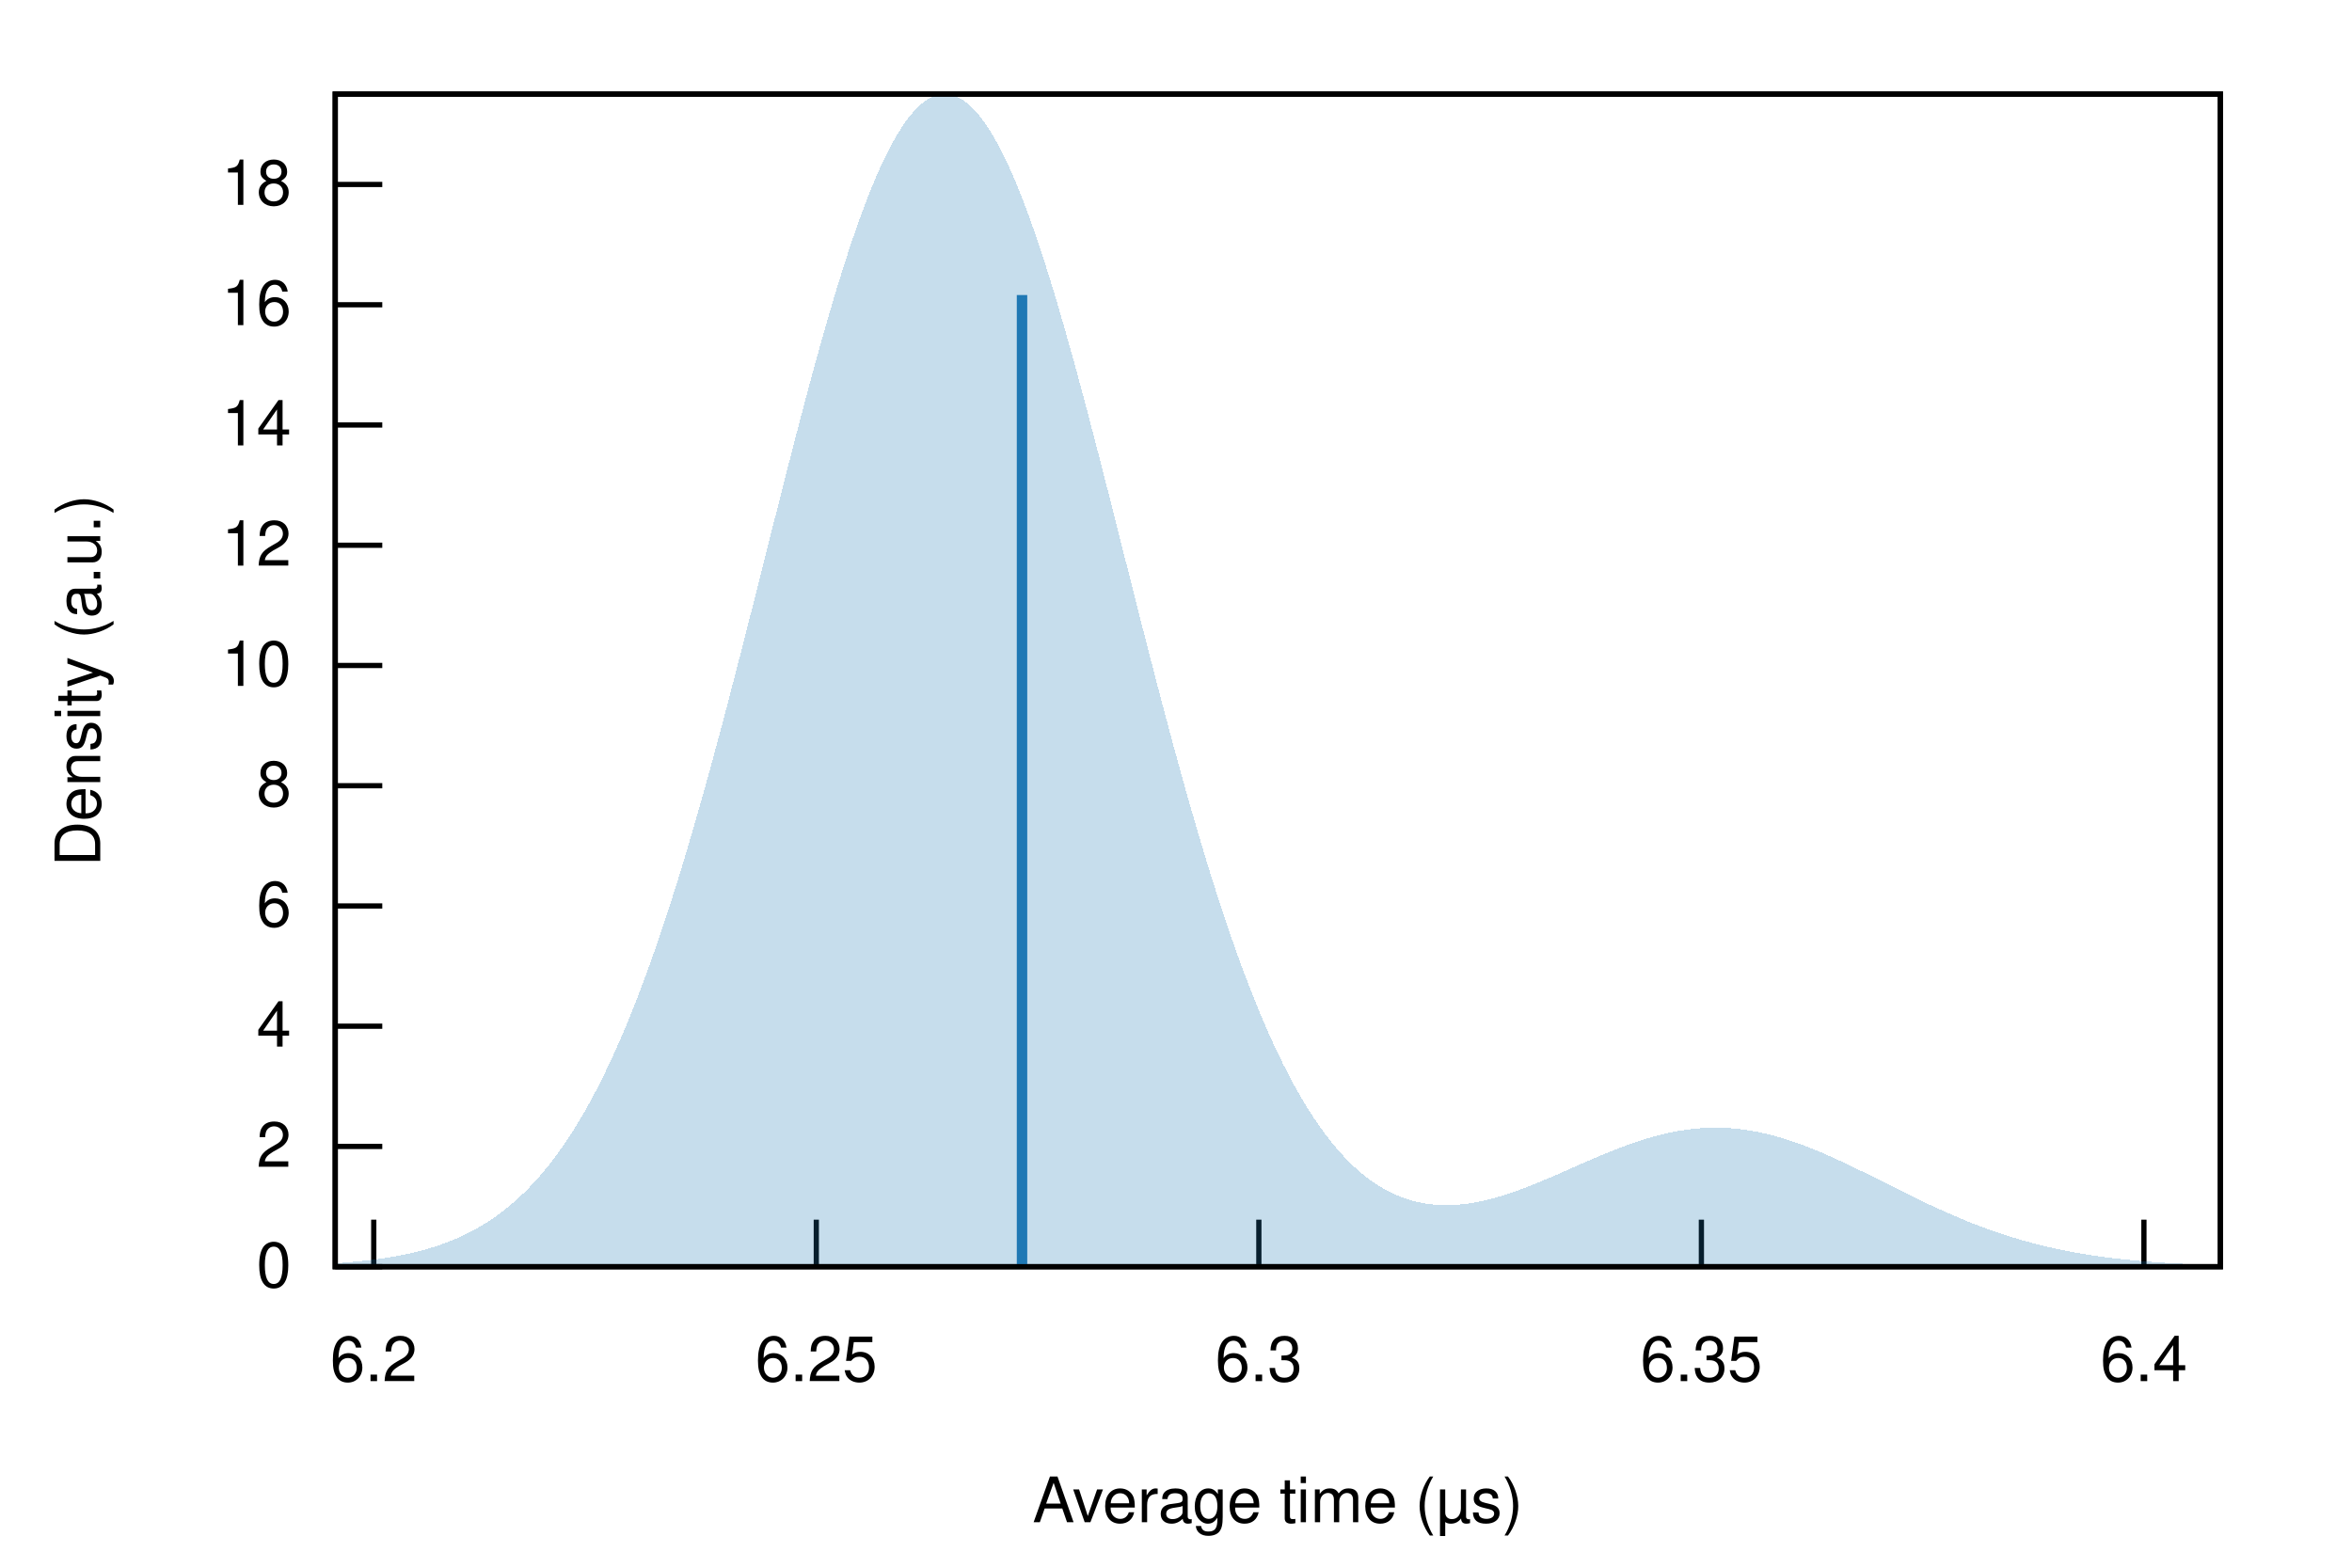
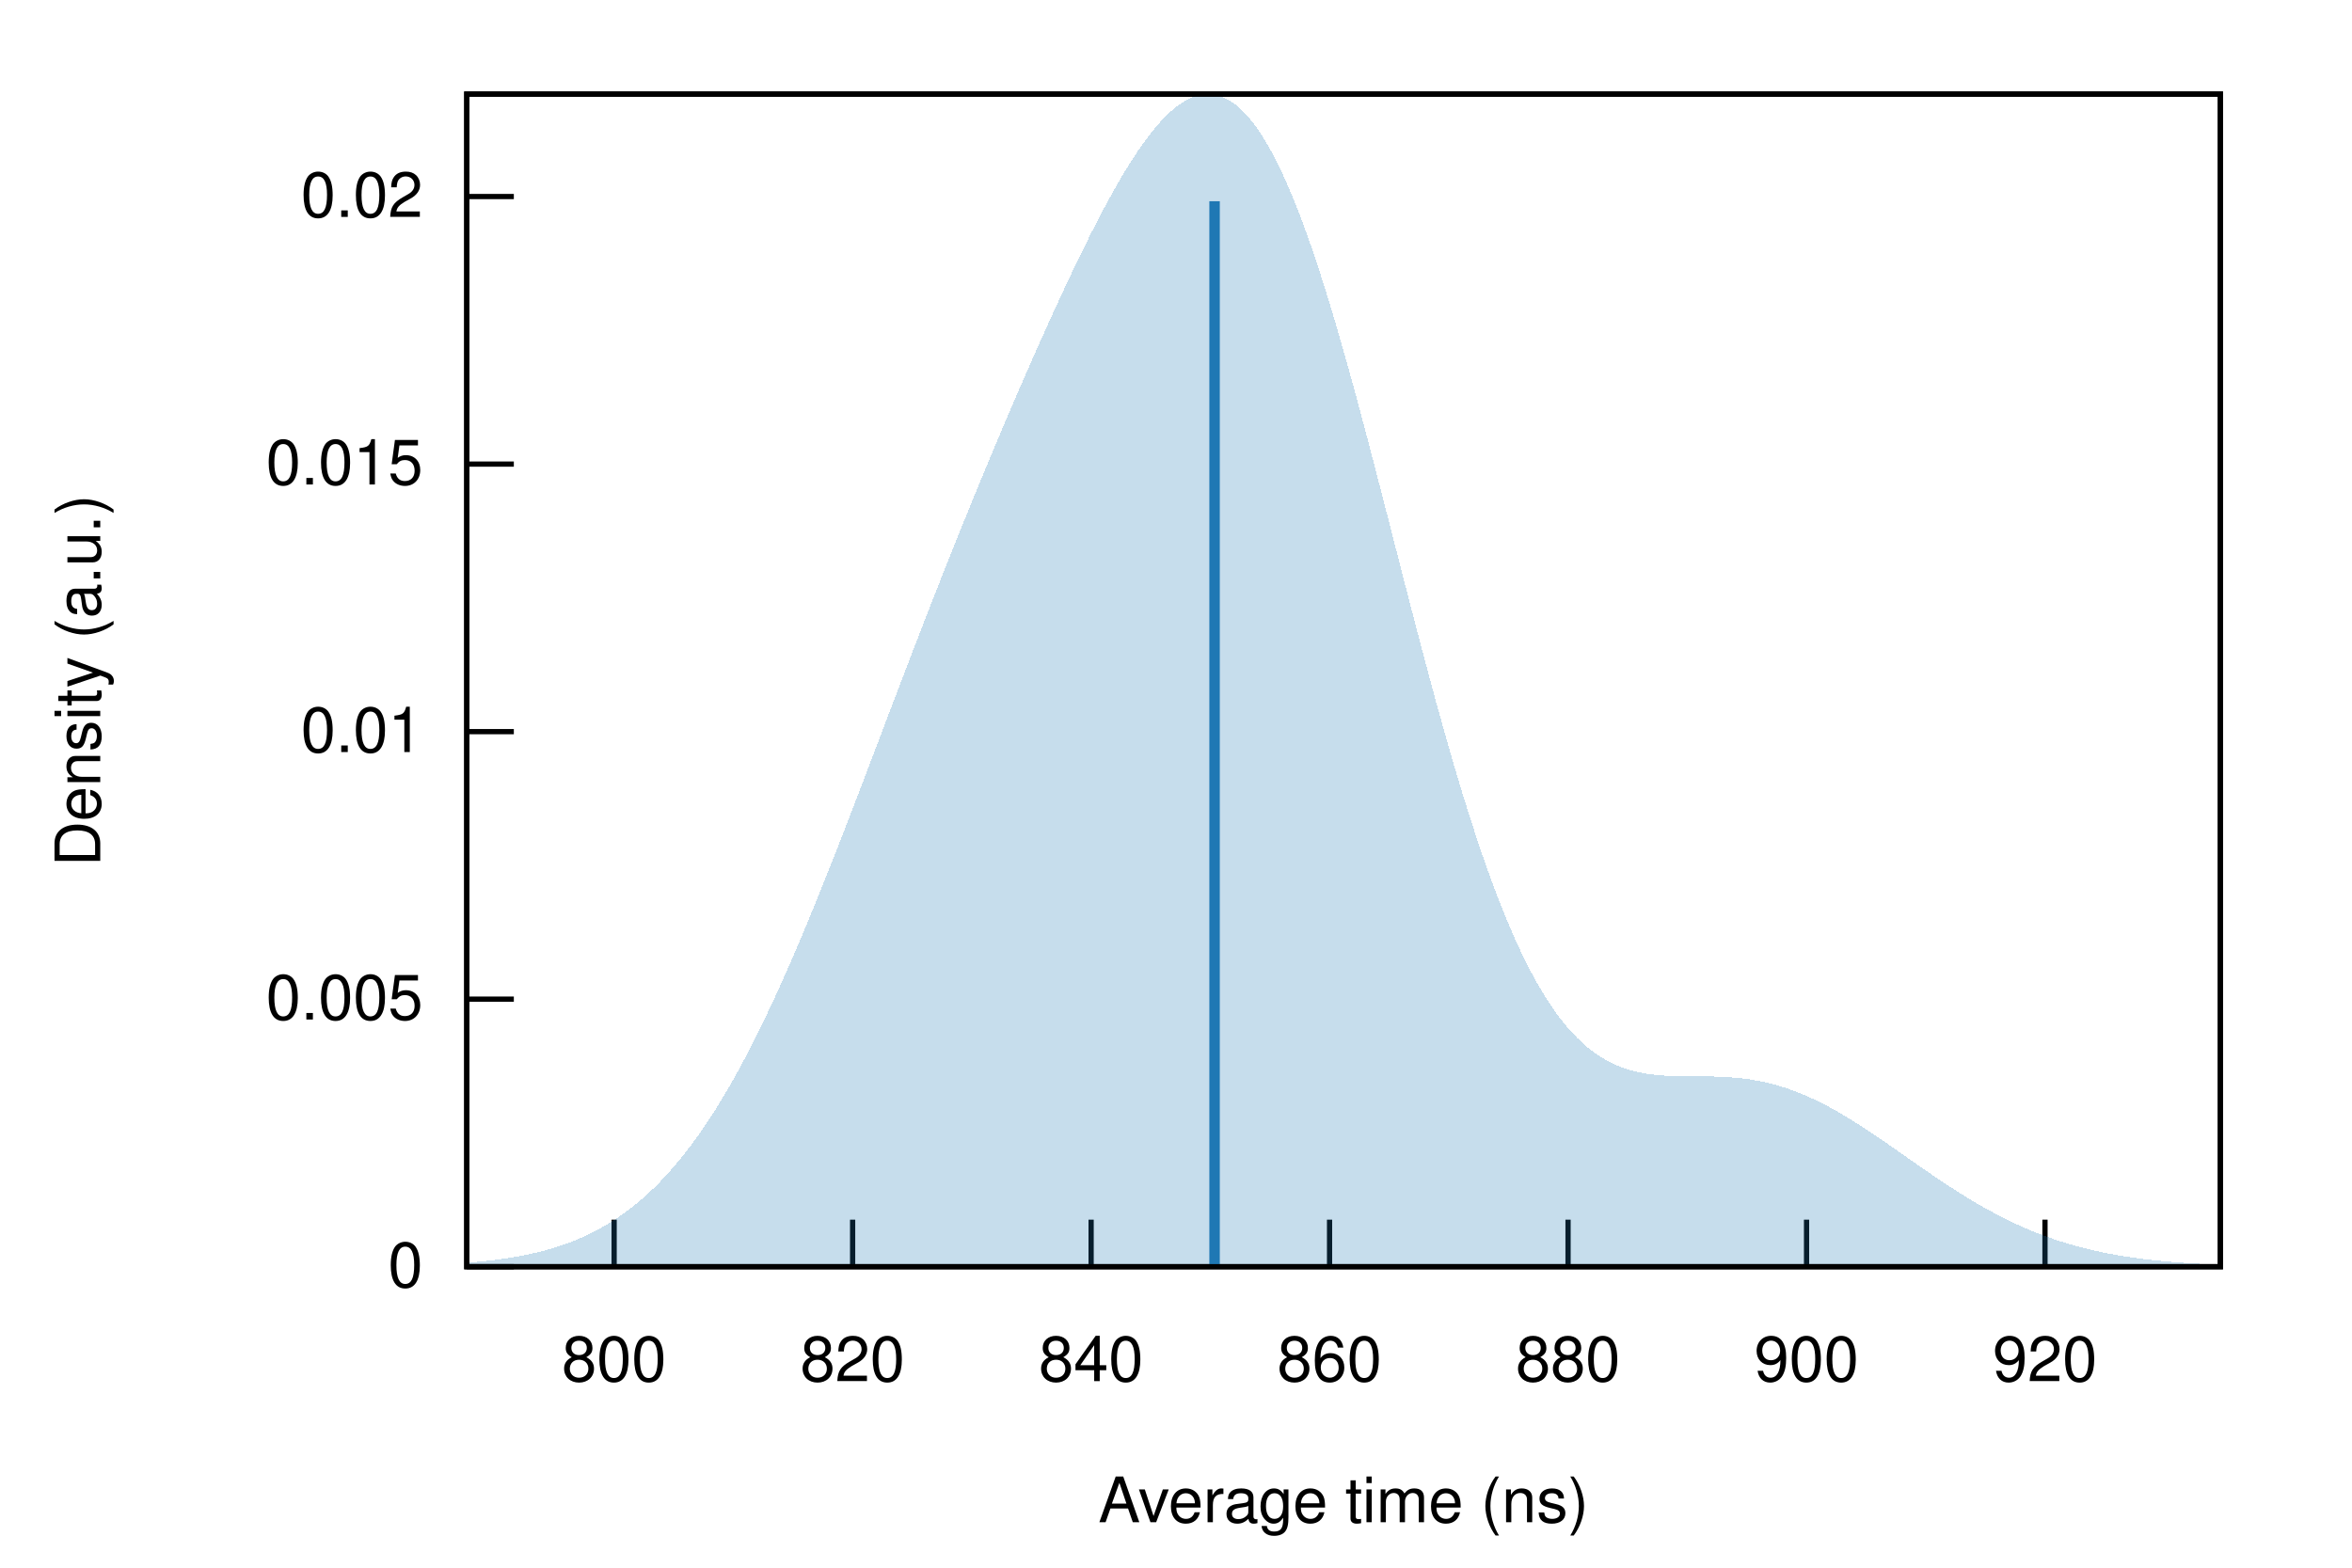
<svg xmlns="http://www.w3.org/2000/svg" xmlns:xlink="http://www.w3.org/1999/xlink" viewBox="0 0 450 300">
  <g id="gnuplot_canvas">
    <rect x="0" y="0" width="450" height="300" fill="none" />
    <defs>
      <circle id="gpDot" r="0.5" stroke-width="0.5" stroke="currentColor" />
      <path id="gpPt0" stroke-width="0.222" stroke="currentColor" d="M-1,0 h2 M0,-1 v2" />
      <path id="gpPt1" stroke-width="0.222" stroke="currentColor" d="M-1,-1 L1,1 M1,-1 L-1,1" />
      <path id="gpPt2" stroke-width="0.222" stroke="currentColor" d="M-1,0 L1,0 M0,-1 L0,1 M-1,-1 L1,1 M-1,1 L1,-1" />
      <rect id="gpPt3" stroke-width="0.222" stroke="currentColor" x="-1" y="-1" width="2" height="2" />
      <rect id="gpPt4" stroke-width="0.222" stroke="currentColor" fill="currentColor" x="-1" y="-1" width="2" height="2" />
      <circle id="gpPt5" stroke-width="0.222" stroke="currentColor" cx="0" cy="0" r="1" />
      <use xlink:href="#gpPt5" id="gpPt6" fill="currentColor" stroke="none" />
      <path id="gpPt7" stroke-width="0.222" stroke="currentColor" d="M0,-1.33 L-1.33,0.67 L1.33,0.67 z" />
      <use xlink:href="#gpPt7" id="gpPt8" fill="currentColor" stroke="none" />
      <use xlink:href="#gpPt7" id="gpPt9" stroke="currentColor" transform="rotate(180)" />
      <use xlink:href="#gpPt9" id="gpPt10" fill="currentColor" stroke="none" />
      <use xlink:href="#gpPt3" id="gpPt11" stroke="currentColor" transform="rotate(45)" />
      <use xlink:href="#gpPt11" id="gpPt12" fill="currentColor" stroke="none" />
      <path id="gpPt13" stroke-width="0.222" stroke="currentColor" d="M0,1.330 L1.265,0.411 L0.782,-1.067 L-0.782,-1.076 L-1.265,0.411 z" />
      <use xlink:href="#gpPt13" id="gpPt14" fill="currentColor" stroke="none" />
      <filter id="textbox" filterUnits="objectBoundingBox" x="0" y="0" height="1" width="1">
        <feFlood flood-color="white" flood-opacity="1" result="bgnd" />
        <feComposite in="SourceGraphic" in2="bgnd" operator="atop" />
      </filter>
      <filter id="greybox" filterUnits="objectBoundingBox" x="0" y="0" height="1" width="1">
        <feFlood flood-color="lightgrey" flood-opacity="1" result="grey" />
        <feComposite in="SourceGraphic" in2="grey" operator="atop" />
      </filter>
    </defs>
    <g fill="none" color="white" stroke="currentColor" stroke-width="1.00" stroke-linecap="butt" stroke-linejoin="miter">
</g>
    <g fill="none" color="black" stroke="currentColor" stroke-width="1.00" stroke-linecap="butt" stroke-linejoin="miter">
-       <path stroke="black" d="M64.14,242.40 L73.14,242.40  " />
-       <g transform="translate(55.75,246.30)" stroke="none" fill="black" font-family="Helvetica" font-size="12.00" text-anchor="end">
+       <path stroke="black" d="M89.31,242.40 L98.31,242.40  " />
+       <g transform="translate(80.92,246.30)" stroke="none" fill="black" font-family="Helvetica" font-size="12.00" text-anchor="end">
        <text>
          <tspan font-family="Helvetica"> 0</tspan>
        </text>
      </g>
    </g>
    <g fill="none" color="black" stroke="currentColor" stroke-width="1.00" stroke-linecap="butt" stroke-linejoin="miter">
-       <path stroke="black" d="M64.14,219.39 L73.14,219.39  " />
-       <g transform="translate(55.75,223.29)" stroke="none" fill="black" font-family="Helvetica" font-size="12.00" text-anchor="end">
+       <path stroke="black" d="M89.31,191.20 L98.31,191.20  " />
+       <g transform="translate(80.92,195.10)" stroke="none" fill="black" font-family="Helvetica" font-size="12.00" text-anchor="end">
        <text>
-           <tspan font-family="Helvetica"> 2</tspan>
+           <tspan font-family="Helvetica"> 0.005</tspan>
        </text>
      </g>
    </g>
    <g fill="none" color="black" stroke="currentColor" stroke-width="1.00" stroke-linecap="butt" stroke-linejoin="miter">
-       <path stroke="black" d="M64.14,196.38 L73.14,196.38  " />
-       <g transform="translate(55.75,200.28)" stroke="none" fill="black" font-family="Helvetica" font-size="12.00" text-anchor="end">
+       <path stroke="black" d="M89.31,140.01 L98.31,140.01  " />
+       <g transform="translate(80.92,143.91)" stroke="none" fill="black" font-family="Helvetica" font-size="12.00" text-anchor="end">
        <text>
-           <tspan font-family="Helvetica"> 4</tspan>
+           <tspan font-family="Helvetica"> 0.01</tspan>
        </text>
      </g>
    </g>
    <g fill="none" color="black" stroke="currentColor" stroke-width="1.00" stroke-linecap="butt" stroke-linejoin="miter">
-       <path stroke="black" d="M64.14,173.37 L73.14,173.37  " />
-       <g transform="translate(55.75,177.27)" stroke="none" fill="black" font-family="Helvetica" font-size="12.00" text-anchor="end">
+       <path stroke="black" d="M89.31,88.81 L98.31,88.81  " />
+       <g transform="translate(80.92,92.71)" stroke="none" fill="black" font-family="Helvetica" font-size="12.00" text-anchor="end">
        <text>
-           <tspan font-family="Helvetica"> 6</tspan>
+           <tspan font-family="Helvetica"> 0.015</tspan>
        </text>
      </g>
    </g>
    <g fill="none" color="black" stroke="currentColor" stroke-width="1.00" stroke-linecap="butt" stroke-linejoin="miter">
-       <path stroke="black" d="M64.14,150.36 L73.14,150.36  " />
-       <g transform="translate(55.75,154.26)" stroke="none" fill="black" font-family="Helvetica" font-size="12.00" text-anchor="end">
+       <path stroke="black" d="M89.31,37.61 L98.31,37.61  " />
+       <g transform="translate(80.92,41.51)" stroke="none" fill="black" font-family="Helvetica" font-size="12.00" text-anchor="end">
        <text>
-           <tspan font-family="Helvetica"> 8</tspan>
+           <tspan font-family="Helvetica"> 0.02</tspan>
        </text>
      </g>
    </g>
    <g fill="none" color="black" stroke="currentColor" stroke-width="1.00" stroke-linecap="butt" stroke-linejoin="miter">
-       <path stroke="black" d="M64.14,127.35 L73.14,127.35  " />
-       <g transform="translate(55.75,131.25)" stroke="none" fill="black" font-family="Helvetica" font-size="12.00" text-anchor="end">
+       <path stroke="black" d="M117.50,242.40 L117.50,233.40  " />
+       <g transform="translate(117.50,264.30)" stroke="none" fill="black" font-family="Helvetica" font-size="12.00" text-anchor="middle">
        <text>
-           <tspan font-family="Helvetica"> 10</tspan>
+           <tspan font-family="Helvetica"> 800</tspan>
        </text>
      </g>
    </g>
    <g fill="none" color="black" stroke="currentColor" stroke-width="1.00" stroke-linecap="butt" stroke-linejoin="miter">
-       <path stroke="black" d="M64.14,104.34 L73.14,104.34  " />
-       <g transform="translate(55.75,108.24)" stroke="none" fill="black" font-family="Helvetica" font-size="12.00" text-anchor="end">
+       <path stroke="black" d="M163.13,242.40 L163.13,233.40  " />
+       <g transform="translate(163.13,264.30)" stroke="none" fill="black" font-family="Helvetica" font-size="12.00" text-anchor="middle">
        <text>
-           <tspan font-family="Helvetica"> 12</tspan>
+           <tspan font-family="Helvetica"> 820</tspan>
        </text>
      </g>
    </g>
    <g fill="none" color="black" stroke="currentColor" stroke-width="1.00" stroke-linecap="butt" stroke-linejoin="miter">
-       <path stroke="black" d="M64.14,81.33 L73.14,81.33  " />
-       <g transform="translate(55.75,85.23)" stroke="none" fill="black" font-family="Helvetica" font-size="12.00" text-anchor="end">
+       <path stroke="black" d="M208.76,242.40 L208.76,233.40  " />
+       <g transform="translate(208.76,264.30)" stroke="none" fill="black" font-family="Helvetica" font-size="12.00" text-anchor="middle">
        <text>
-           <tspan font-family="Helvetica"> 14</tspan>
+           <tspan font-family="Helvetica"> 840</tspan>
        </text>
      </g>
    </g>
    <g fill="none" color="black" stroke="currentColor" stroke-width="1.00" stroke-linecap="butt" stroke-linejoin="miter">
-       <path stroke="black" d="M64.14,58.32 L73.14,58.32  " />
-       <g transform="translate(55.75,62.22)" stroke="none" fill="black" font-family="Helvetica" font-size="12.00" text-anchor="end">
+       <path stroke="black" d="M254.38,242.40 L254.38,233.40  " />
+       <g transform="translate(254.38,264.30)" stroke="none" fill="black" font-family="Helvetica" font-size="12.00" text-anchor="middle">
        <text>
-           <tspan font-family="Helvetica"> 16</tspan>
+           <tspan font-family="Helvetica"> 860</tspan>
        </text>
      </g>
    </g>
    <g fill="none" color="black" stroke="currentColor" stroke-width="1.00" stroke-linecap="butt" stroke-linejoin="miter">
-       <path stroke="black" d="M64.14,35.30 L73.14,35.30  " />
-       <g transform="translate(55.75,39.20)" stroke="none" fill="black" font-family="Helvetica" font-size="12.00" text-anchor="end">
+       <path stroke="black" d="M300.01,242.40 L300.01,233.40  " />
+       <g transform="translate(300.01,264.30)" stroke="none" fill="black" font-family="Helvetica" font-size="12.00" text-anchor="middle">
        <text>
-           <tspan font-family="Helvetica"> 18</tspan>
+           <tspan font-family="Helvetica"> 880</tspan>
        </text>
      </g>
    </g>
    <g fill="none" color="black" stroke="currentColor" stroke-width="1.00" stroke-linecap="butt" stroke-linejoin="miter">
-       <path stroke="black" d="M71.51,242.40 L71.51,233.40  " />
-       <g transform="translate(71.51,264.30)" stroke="none" fill="black" font-family="Helvetica" font-size="12.00" text-anchor="middle">
+       <path stroke="black" d="M345.64,242.40 L345.64,233.40  " />
+       <g transform="translate(345.64,264.30)" stroke="none" fill="black" font-family="Helvetica" font-size="12.00" text-anchor="middle">
        <text>
-           <tspan font-family="Helvetica"> 6.2</tspan>
+           <tspan font-family="Helvetica"> 900</tspan>
        </text>
      </g>
    </g>
    <g fill="none" color="black" stroke="currentColor" stroke-width="1.00" stroke-linecap="butt" stroke-linejoin="miter">
-       <path stroke="black" d="M156.18,242.40 L156.18,233.40  " />
-       <g transform="translate(156.18,264.30)" stroke="none" fill="black" font-family="Helvetica" font-size="12.00" text-anchor="middle">
+       <path stroke="black" d="M391.26,242.40 L391.26,233.40  " />
+       <g transform="translate(391.26,264.30)" stroke="none" fill="black" font-family="Helvetica" font-size="12.00" text-anchor="middle">
        <text>
-           <tspan font-family="Helvetica"> 6.25</tspan>
-         </text>
-       </g>
-     </g>
-     <g fill="none" color="black" stroke="currentColor" stroke-width="1.00" stroke-linecap="butt" stroke-linejoin="miter">
-       <path stroke="black" d="M240.85,242.40 L240.85,233.40  " />
-       <g transform="translate(240.85,264.30)" stroke="none" fill="black" font-family="Helvetica" font-size="12.00" text-anchor="middle">
-         <text>
-           <tspan font-family="Helvetica"> 6.3</tspan>
-         </text>
-       </g>
-     </g>
-     <g fill="none" color="black" stroke="currentColor" stroke-width="1.00" stroke-linecap="butt" stroke-linejoin="miter">
-       <path stroke="black" d="M325.52,242.40 L325.52,233.40  " />
-       <g transform="translate(325.52,264.30)" stroke="none" fill="black" font-family="Helvetica" font-size="12.00" text-anchor="middle">
-         <text>
-           <tspan font-family="Helvetica"> 6.35</tspan>
-         </text>
-       </g>
-     </g>
-     <g fill="none" color="black" stroke="currentColor" stroke-width="1.00" stroke-linecap="butt" stroke-linejoin="miter">
-       <path stroke="black" d="M410.19,242.40 L410.19,233.40  " />
-       <g transform="translate(410.19,264.30)" stroke="none" fill="black" font-family="Helvetica" font-size="12.00" text-anchor="middle">
-         <text>
-           <tspan font-family="Helvetica"> 6.4</tspan>
+           <tspan font-family="Helvetica"> 920</tspan>
        </text>
      </g>
    </g>
    <g fill="none" color="black" stroke="currentColor" stroke-width="1.00" stroke-linecap="butt" stroke-linejoin="miter">
</g>
    <g fill="none" color="black" stroke="currentColor" stroke-width="1.00" stroke-linecap="butt" stroke-linejoin="miter">
-       <path stroke="black" d="M64.14,18.01 L64.14,242.40 L424.82,242.40 L424.82,18.01 L64.14,18.01 Z  " />
+       <path stroke="black" d="M89.31,18.01 L89.31,242.40 L424.82,242.40 L424.82,18.01 L89.31,18.01 Z  " />
    </g>
    <g fill="none" color="black" stroke="currentColor" stroke-width="1.00" stroke-linecap="butt" stroke-linejoin="miter">
      <g transform="translate(19.18,130.21) rotate(270)" stroke="none" fill="black" font-family="Helvetica" font-size="12.00" text-anchor="middle">
        <text>
          <tspan font-family="Helvetica">Density (a.u.)</tspan>
        </text>
      </g>
    </g>
    <g fill="none" color="black" stroke="currentColor" stroke-width="1.00" stroke-linecap="butt" stroke-linejoin="miter">
-       <g transform="translate(244.48,291.30)" stroke="none" fill="black" font-family="Helvetica" font-size="12.00" text-anchor="middle">
+       <g transform="translate(257.06,291.30)" stroke="none" fill="black" font-family="Helvetica" font-size="12.00" text-anchor="middle">
        <text>
-           <tspan font-family="Helvetica">Average time (µs)</tspan>
+           <tspan font-family="Helvetica">Average time (ns)</tspan>
        </text>
      </g>
    </g>
    <g fill="none" color="black" stroke="currentColor" stroke-width="1.00" stroke-linecap="butt" stroke-linejoin="miter">
</g>
    <g id="gnuplot_plot_1">
      <g fill="none" color="black" stroke="currentColor" stroke-width="1.00" stroke-linecap="butt" stroke-linejoin="miter">
        <g stroke="none" shape-rendering="crispEdges">
-           <polygon fill="rgb( 31, 120, 180)" fill-opacity="0.25" points="64.14,241.74 64.86,241.69 65.59,241.64 66.31,241.58 67.03,241.52 67.75,241.45 68.48,241.38 69.20,241.31 69.92,241.23 70.65,241.15 71.37,241.06 72.09,240.97 72.81,240.87 73.54,240.76 74.26,240.65 74.98,240.53 75.70,240.40 76.43,240.27 77.15,240.12 77.87,239.97 78.60,239.81 79.32,239.64 80.04,239.47 80.76,239.28 81.49,239.08 82.21,238.87 82.93,238.64 83.66,238.41 84.38,238.16 85.10,237.90 85.82,237.63 86.55,237.34 87.27,237.03 87.99,236.71 88.72,236.38 89.44,236.03 90.16,235.65 90.88,235.27 91.61,234.86 92.33,234.43 93.05,233.98 93.78,233.52 94.50,233.03 95.22,232.51 95.94,231.98 96.67,231.42 97.39,230.83 98.11,230.22 98.83,229.59 99.56,228.92 100.28,228.23 101.00,227.51 101.73,226.76 102.45,225.98 103.17,225.17 103.89,224.32 104.62,223.45 105.34,222.54 106.06,221.59 106.79,220.61 107.51,219.60 108.23,218.55 108.95,217.46 109.68,216.33 110.40,215.17 111.12,213.97 111.85,212.72 112.57,211.44 113.29,210.11 114.01,208.75 114.74,207.34 115.46,205.89 116.18,204.39 116.90,202.86 117.63,201.28 118.35,199.65 119.07,197.98 119.80,196.27 120.52,194.51 121.24,192.71 121.96,190.87 122.69,188.98 123.41,187.04 124.13,185.06 124.86,183.04 125.58,180.97 126.30,178.86 127.02,176.70 127.75,174.51 128.47,172.27 129.19,169.99 129.92,167.67 130.64,165.31 131.36,162.91 132.08,160.47 132.81,158.00 133.53,155.49 134.25,152.94 134.97,150.36 135.70,147.75 136.42,145.11 137.14,142.44 137.87,139.75 138.59,137.03 139.31,134.28 140.03,131.51 140.76,128.72 141.48,125.92 142.20,123.10 142.93,120.26 143.65,117.41 144.37,114.56 145.09,111.69 145.82,108.83 146.54,105.96 147.26,103.09 147.99,100.22 148.71,97.36 149.43,94.51 150.15,91.66 150.88,88.84 151.60,86.03 152.32,83.23 153.05,80.46 153.77,77.72 154.49,75.00 155.21,72.32 155.94,69.67 156.66,67.05 157.38,64.48 158.10,61.94 158.83,59.46 159.55,57.02 160.27,54.63 161.00,52.29 161.72,50.02 162.44,47.80 163.16,45.64 163.89,43.55 164.61,41.52 165.33,39.57 166.06,37.68 166.78,35.87 167.50,34.14 168.22,32.48 168.95,30.91 169.67,29.42 170.39,28.01 171.12,26.69 171.84,25.46 172.56,24.31 173.28,23.26 174.01,22.30 174.73,21.44 175.45,20.67 176.17,20.00 176.90,19.42 177.62,18.94 178.34,18.56 179.07,18.28 179.79,18.09 180.51,18.01 181.23,18.03 181.96,18.14 182.68,18.36 183.40,18.67 184.13,19.08 184.85,19.59 185.57,20.20 186.29,20.90 187.02,21.70 187.74,22.60 188.46,23.58 189.19,24.66 189.91,25.83 190.63,27.09 191.35,28.44 192.08,29.87 192.80,31.39 193.52,32.99 194.25,34.67 194.97,36.42 195.69,38.25 196.41,40.16 197.14,42.14 197.86,44.18 198.58,46.29 199.30,48.47 200.03,50.70 200.75,52.99 201.47,55.34 202.20,57.75 202.92,60.20 203.64,62.70 204.36,65.24 205.09,67.82 205.81,70.44 206.53,73.10 207.26,75.79 207.98,78.51 208.70,81.26 209.42,84.03 210.15,86.83 210.87,89.64 211.59,92.46 212.32,95.30 213.04,98.15 213.76,101.01 214.48,103.87 215.21,106.73 215.93,109.59 216.65,112.45 217.37,115.30 218.10,118.15 218.82,120.98 219.54,123.81 220.27,126.61 220.99,129.40 221.71,132.17 222.43,134.92 223.16,137.65 223.88,140.35 224.60,143.03 225.33,145.67 226.05,148.29 226.77,150.88 227.49,153.43 228.22,155.94 228.94,158.43 229.66,160.87 230.39,163.28 231.11,165.64 231.83,167.97 232.55,170.26 233.28,172.50 234.00,174.70 234.72,176.86 235.44,178.98 236.17,181.04 236.89,183.07 237.61,185.05 238.34,186.98 239.06,188.87 239.78,190.71 240.50,192.50 241.23,194.25 241.95,195.95 242.67,197.61 243.40,199.21 244.12,200.78 244.84,202.29 245.56,203.76 246.29,205.18 247.01,206.56 247.73,207.90 248.46,209.18 249.18,210.43 249.90,211.63 250.62,212.78 251.35,213.90 252.07,214.97 252.79,216.00 253.52,216.98 254.24,217.93 254.96,218.84 255.68,219.70 256.41,220.53 257.13,221.32 257.85,222.07 258.57,222.79 259.30,223.47 260.02,224.11 260.74,224.72 261.47,225.29 262.19,225.83 262.91,226.34 263.63,226.81 264.36,227.25 265.08,227.67 265.80,228.05 266.53,228.40 267.25,228.72 267.97,229.02 268.69,229.29 269.42,229.53 270.14,229.75 270.86,229.94 271.59,230.10 272.31,230.24 273.03,230.36 273.75,230.46 274.48,230.53 275.20,230.58 275.92,230.61 276.64,230.62 277.37,230.62 278.09,230.59 278.81,230.54 279.54,230.48 280.26,230.40 280.98,230.30 281.70,230.19 282.43,230.06 283.15,229.92 283.87,229.76 284.60,229.59 285.32,229.41 286.04,229.21 286.76,229.01 287.49,228.79 288.21,228.56 288.93,228.32 289.66,228.07 290.38,227.82 291.10,227.55 291.82,227.28 292.55,227.00 293.27,226.72 293.99,226.42 294.71,226.13 295.44,225.82 296.16,225.52 296.88,225.21 297.61,224.90 298.33,224.58 299.05,224.27 299.77,223.95 300.50,223.63 301.22,223.31 301.94,222.99 302.67,222.67 303.39,222.36 304.11,222.04 304.83,221.73 305.56,221.42 306.28,221.12 307.00,220.82 307.73,220.52 308.45,220.23 309.17,219.95 309.89,219.67 310.62,219.39 311.34,219.13 312.06,218.87 312.79,218.62 313.51,218.38 314.23,218.14 314.95,217.92 315.68,217.70 316.40,217.50 317.12,217.31 317.84,217.12 318.57,216.95 319.29,216.79 320.01,216.64 320.74,216.50 321.46,216.37 322.18,216.26 322.90,216.15 323.63,216.06 324.35,215.99 325.07,215.92 325.80,215.87 326.52,215.83 327.24,215.81 327.96,215.80 328.69,215.80 329.41,215.81 330.13,215.84 330.86,215.88 331.58,215.94 332.30,216.01 333.02,216.09 333.75,216.18 334.47,216.29 335.19,216.41 335.91,216.54 336.64,216.68 337.36,216.84 338.08,217.01 338.81,217.19 339.53,217.38 340.25,217.58 340.97,217.79 341.70,218.01 342.42,218.25 343.14,218.49 343.87,218.74 344.59,219.00 345.31,219.27 346.03,219.55 346.76,219.84 347.48,220.13 348.20,220.43 348.93,220.74 349.65,221.06 350.37,221.38 351.09,221.71 351.82,222.04 352.54,222.37 353.26,222.71 353.99,223.06 354.71,223.41 355.43,223.76 356.15,224.11 356.88,224.47 357.60,224.83 358.32,225.19 359.04,225.55 359.77,225.91 360.49,226.27 361.21,226.64 361.94,227.00 362.66,227.36 363.38,227.72 364.10,228.08 364.83,228.44 365.55,228.79 366.27,229.14 367.00,229.49 367.72,229.84 368.44,230.19 369.16,230.53 369.89,230.86 370.61,231.20 371.33,231.52 372.06,231.85 372.78,232.17 373.50,232.48 374.22,232.79 374.95,233.10 375.67,233.40 376.39,233.70 377.11,233.99 377.84,234.27 378.56,234.55 379.28,234.82 380.01,235.09 380.73,235.35 381.45,235.60 382.17,235.85 382.90,236.10 383.62,236.33 384.34,236.57 385.07,236.79 385.79,237.01 386.51,237.22 387.23,237.43 387.96,237.63 388.68,237.83 389.40,238.02 390.13,238.20 390.85,238.38 391.57,238.55 392.29,238.72 393.02,238.88 393.74,239.04 394.46,239.19 395.18,239.34 395.91,239.48 396.63,239.61 397.35,239.74 398.08,239.87 398.80,239.99 399.52,240.11 400.24,240.22 400.97,240.32 401.69,240.43 402.41,240.53 403.14,240.62 403.86,240.71 404.58,240.80 405.30,240.88 406.03,240.96 406.75,241.04 407.47,241.11 408.20,241.18 408.92,241.25 409.64,241.31 410.36,241.37 411.09,241.43 411.81,241.48 412.53,241.54 413.26,241.59 413.98,241.63 414.70,241.68 415.42,241.72 416.15,241.76 416.87,241.80 417.59,241.83 418.31,241.87 419.04,241.90 419.76,241.93 420.48,241.96 421.21,241.99 421.93,242.01 422.65,242.04 423.37,242.06 424.10,242.08 424.82,242.10 424.82,242.40 424.10,242.40 423.37,242.40 422.65,242.40 421.93,242.40 421.21,242.40 420.48,242.40 419.76,242.40 419.04,242.40 418.31,242.40 417.59,242.40 416.87,242.40 416.15,242.40 415.42,242.40 414.70,242.40 413.98,242.40 413.26,242.40 412.53,242.40 411.81,242.40 411.09,242.40 410.36,242.40 409.64,242.40 408.92,242.40 408.20,242.40 407.47,242.40 406.75,242.40 406.03,242.40 405.30,242.40 404.58,242.40 403.86,242.40 403.14,242.40 402.41,242.40 401.69,242.40 400.97,242.40 400.24,242.40 399.52,242.40 398.80,242.40 398.08,242.40 397.35,242.40 396.63,242.40 395.91,242.40 395.18,242.40 394.46,242.40 393.74,242.40 393.02,242.40 392.29,242.40 391.57,242.40 390.85,242.40 390.13,242.40 389.40,242.40 388.68,242.40 387.96,242.40 387.23,242.40 386.51,242.40 385.79,242.40 385.07,242.40 384.34,242.40 383.62,242.40 382.90,242.40 382.17,242.40 381.45,242.40 380.73,242.40 380.01,242.40 379.28,242.40 378.56,242.40 377.84,242.40 377.11,242.40 376.39,242.40 375.67,242.40 374.95,242.40 374.22,242.40 373.50,242.40 372.78,242.40 372.06,242.40 371.33,242.40 370.61,242.40 369.89,242.40 369.16,242.40 368.44,242.40 367.72,242.40 367.00,242.40 366.27,242.40 365.55,242.40 364.83,242.40 364.10,242.40 363.38,242.40 362.66,242.40 361.94,242.40 361.21,242.40 360.49,242.40 359.77,242.40 359.04,242.40 358.32,242.40 357.60,242.40 356.88,242.40 356.15,242.40 355.43,242.40 354.71,242.40 353.99,242.40 353.26,242.40 352.54,242.40 351.82,242.40 351.09,242.40 350.37,242.40 349.65,242.40 348.93,242.40 348.20,242.40 347.48,242.40 346.76,242.40 346.03,242.40 345.31,242.40 344.59,242.40 343.87,242.40 343.14,242.40 342.42,242.40 341.70,242.40 340.97,242.40 340.25,242.40 339.53,242.40 338.81,242.40 338.08,242.40 337.36,242.40 336.64,242.40 335.91,242.40 335.19,242.40 334.47,242.40 333.75,242.40 333.02,242.40 332.30,242.40 331.58,242.40 330.86,242.40 330.13,242.40 329.41,242.40 328.69,242.40 327.96,242.40 327.24,242.40 326.52,242.40 325.80,242.40 325.07,242.40 324.35,242.40 323.63,242.40 322.90,242.40 322.18,242.40 321.46,242.40 320.74,242.40 320.01,242.40 319.29,242.40 318.57,242.40 317.84,242.40 317.12,242.40 316.40,242.40 315.68,242.40 314.95,242.40 314.23,242.40 313.51,242.40 312.79,242.40 312.06,242.40 311.34,242.40 310.62,242.40 309.89,242.40 309.17,242.40 308.45,242.40 307.73,242.40 307.00,242.40 306.28,242.40 305.56,242.40 304.83,242.40 304.11,242.40 303.39,242.40 302.67,242.40 301.94,242.40 301.22,242.40 300.50,242.40 299.77,242.40 299.05,242.40 298.33,242.40 297.61,242.40 296.88,242.40 296.16,242.40 295.44,242.40 294.71,242.40 293.99,242.40 293.27,242.40 292.55,242.40 291.82,242.40 291.10,242.40 290.38,242.40 289.66,242.40 288.93,242.40 288.21,242.40 287.49,242.40 286.76,242.40 286.04,242.40 285.32,242.40 284.60,242.40 283.87,242.40 283.15,242.40 282.43,242.40 281.70,242.40 280.98,242.40 280.26,242.40 279.54,242.40 278.81,242.40 278.09,242.40 277.37,242.40 276.64,242.40 275.92,242.40 275.20,242.40 274.48,242.40 273.75,242.40 273.03,242.40 272.31,242.40 271.59,242.40 270.86,242.40 270.14,242.40 269.42,242.40 268.69,242.40 267.97,242.40 267.25,242.40 266.53,242.40 265.80,242.40 265.08,242.40 264.36,242.40 263.63,242.40 262.91,242.40 262.19,242.40 261.47,242.40 260.74,242.40 260.02,242.40 259.30,242.40 258.57,242.40 257.85,242.40 257.13,242.40 256.41,242.40 255.68,242.40 254.96,242.40 254.24,242.40 253.52,242.40 252.79,242.40 252.07,242.40 251.35,242.40 250.62,242.40 249.90,242.40 249.18,242.40 248.46,242.40 247.73,242.40 247.01,242.40 246.29,242.40 245.56,242.40 244.84,242.40 244.12,242.40 243.40,242.40 242.67,242.40 241.95,242.40 241.23,242.40 240.50,242.40 239.78,242.40 239.06,242.40 238.34,242.40 237.61,242.40 236.89,242.40 236.17,242.40 235.44,242.40 234.72,242.40 234.00,242.40 233.28,242.40 232.55,242.40 231.83,242.40 231.11,242.40 230.39,242.40 229.66,242.40 228.94,242.40 228.22,242.40 227.49,242.40 226.77,242.40 226.05,242.40 225.33,242.40 224.60,242.40 223.88,242.40 223.16,242.40 222.43,242.40 221.71,242.40 220.99,242.40 220.27,242.40 219.54,242.40 218.82,242.40 218.10,242.40 217.37,242.40 216.65,242.40 215.93,242.40 215.21,242.40 214.48,242.40 213.76,242.40 213.04,242.40 212.32,242.40 211.59,242.40 210.87,242.40 210.15,242.40 209.42,242.40 208.70,242.40 207.98,242.40 207.26,242.40 206.53,242.40 205.81,242.40 205.09,242.40 204.36,242.40 203.64,242.40 202.92,242.40 202.20,242.40 201.47,242.40 200.75,242.40 200.03,242.40 199.30,242.40 198.58,242.40 197.86,242.40 197.14,242.40 196.41,242.40 195.69,242.40 194.97,242.40 194.25,242.40 193.52,242.40 192.80,242.40 192.08,242.40 191.35,242.40 190.63,242.40 189.91,242.40 189.19,242.40 188.46,242.40 187.74,242.40 187.02,242.40 186.29,242.40 185.57,242.40 184.85,242.40 184.13,242.40 183.40,242.40 182.68,242.40 181.96,242.40 181.23,242.40 180.51,242.40 179.79,242.40 179.07,242.40 178.34,242.40 177.62,242.40 176.90,242.40 176.17,242.40 175.45,242.40 174.73,242.40 174.01,242.40 173.28,242.40 172.56,242.40 171.84,242.40 171.12,242.40 170.39,242.40 169.67,242.40 168.95,242.40 168.22,242.40 167.50,242.40 166.78,242.40 166.06,242.40 165.33,242.40 164.61,242.40 163.89,242.40 163.16,242.40 162.44,242.40 161.72,242.40 161.00,242.40 160.27,242.40 159.55,242.40 158.83,242.40 158.10,242.40 157.38,242.40 156.66,242.40 155.94,242.40 155.21,242.40 154.49,242.40 153.77,242.40 153.05,242.40 152.32,242.40 151.60,242.40 150.88,242.40 150.15,242.40 149.43,242.40 148.71,242.40 147.99,242.40 147.26,242.40 146.54,242.40 145.82,242.40 145.09,242.40 144.37,242.40 143.65,242.40 142.93,242.40 142.20,242.40 141.48,242.40 140.76,242.40 140.03,242.40 139.31,242.40 138.59,242.40 137.87,242.40 137.14,242.40 136.42,242.40 135.70,242.40 134.97,242.40 134.25,242.40 133.53,242.40 132.81,242.40 132.08,242.40 131.36,242.40 130.64,242.40 129.92,242.40 129.19,242.40 128.47,242.40 127.75,242.40 127.02,242.40 126.30,242.40 125.58,242.40 124.86,242.40 124.13,242.40 123.41,242.40 122.69,242.40 121.96,242.40 121.24,242.40 120.52,242.40 119.80,242.40 119.07,242.40 118.35,242.40 117.63,242.40 116.90,242.40 116.18,242.40 115.46,242.40 114.74,242.40 114.01,242.40 113.29,242.40 112.57,242.40 111.85,242.40 111.12,242.40 110.40,242.40 109.68,242.40 108.95,242.40 108.23,242.40 107.51,242.40 106.79,242.40 106.06,242.40 105.34,242.40 104.62,242.40 103.89,242.40 103.17,242.40 102.45,242.40 101.73,242.40 101.00,242.40 100.28,242.40 99.56,242.40 98.83,242.40 98.11,242.40 97.39,242.40 96.67,242.40 95.94,242.40 95.22,242.40 94.50,242.40 93.78,242.40 93.05,242.40 92.33,242.40 91.61,242.40 90.88,242.40 90.16,242.40 89.44,242.40 88.72,242.40 87.99,242.40 87.27,242.40 86.55,242.40 85.82,242.40 85.10,242.40 84.38,242.40 83.66,242.40 82.93,242.40 82.21,242.40 81.49,242.40 80.76,242.40 80.04,242.40 79.32,242.40 78.60,242.40 77.87,242.40 77.15,242.40 76.43,242.40 75.70,242.40 74.98,242.40 74.26,242.40 73.54,242.40 72.81,242.40 72.09,242.40 71.37,242.40 70.65,242.40 69.92,242.40 69.20,242.40 68.48,242.40 67.75,242.40 67.03,242.40 66.31,242.40 65.59,242.40 64.86,242.40 64.14,242.40 " />
+           <polygon fill="rgb( 31, 120, 180)" fill-opacity="0.25" points="89.31,241.64 89.98,241.59 90.65,241.53 91.33,241.47 92.00,241.40 92.67,241.34 93.34,241.26 94.02,241.19 94.69,241.10 95.36,241.02 96.03,240.92 96.71,240.83 97.38,240.72 98.05,240.62 98.72,240.50 99.40,240.38 100.07,240.25 100.74,240.12 101.41,239.97 102.08,239.82 102.76,239.67 103.43,239.50 104.10,239.32 104.77,239.14 105.45,238.95 106.12,238.74 106.79,238.53 107.46,238.31 108.14,238.07 108.81,237.83 109.48,237.57 110.15,237.30 110.83,237.02 111.50,236.72 112.17,236.42 112.84,236.10 113.52,235.76 114.19,235.41 114.86,235.05 115.53,234.66 116.20,234.27 116.88,233.86 117.55,233.43 118.22,232.98 118.89,232.52 119.57,232.04 120.24,231.54 120.91,231.02 121.58,230.48 122.26,229.92 122.93,229.35 123.60,228.75 124.27,228.13 124.95,227.49 125.62,226.83 126.29,226.15 126.96,225.44 127.63,224.72 128.31,223.97 128.98,223.19 129.65,222.40 130.32,221.58 131.00,220.74 131.67,219.87 132.34,218.98 133.01,218.06 133.69,217.12 134.36,216.16 135.03,215.17 135.70,214.16 136.38,213.12 137.05,212.06 137.72,210.97 138.39,209.86 139.06,208.73 139.74,207.57 140.41,206.38 141.08,205.17 141.75,203.94 142.43,202.68 143.10,201.40 143.77,200.10 144.44,198.78 145.12,197.43 145.79,196.06 146.46,194.67 147.13,193.25 147.81,191.82 148.48,190.36 149.15,188.89 149.82,187.39 150.50,185.88 151.17,184.35 151.84,182.80 152.51,181.23 153.18,179.65 153.86,178.05 154.53,176.44 155.20,174.81 155.87,173.17 156.55,171.51 157.22,169.85 157.89,168.17 158.56,166.48 159.24,164.78 159.91,163.07 160.58,161.35 161.25,159.62 161.93,157.89 162.60,156.15 163.27,154.40 163.94,152.65 164.61,150.89 165.29,149.13 165.96,147.37 166.63,145.60 167.30,143.83 167.98,142.07 168.65,140.30 169.32,138.53 169.99,136.76 170.67,134.99 171.34,133.23 172.01,131.46 172.68,129.70 173.36,127.95 174.03,126.19 174.70,124.44 175.37,122.70 176.05,120.96 176.72,119.22 177.39,117.49 178.06,115.77 178.73,114.05 179.41,112.34 180.08,110.63 180.75,108.93 181.42,107.23 182.10,105.55 182.77,103.87 183.44,102.19 184.11,100.53 184.79,98.87 185.46,97.21 186.13,95.57 186.80,93.93 187.48,92.30 188.15,90.67 188.82,89.05 189.49,87.44 190.16,85.84 190.84,84.24 191.51,82.65 192.18,81.06 192.85,79.49 193.53,77.92 194.20,76.35 194.87,74.80 195.54,73.25 196.22,71.71 196.89,70.17 197.56,68.64 198.23,67.12 198.91,65.61 199.58,64.11 200.25,62.61 200.92,61.13 201.59,59.65 202.27,58.18 202.94,56.72 203.61,55.28 204.28,53.84 204.96,52.42 205.63,51.01 206.30,49.61 206.97,48.23 207.65,46.86 208.32,45.51 208.99,44.17 209.66,42.86 210.34,41.56 211.01,40.28 211.68,39.02 212.35,37.78 213.03,36.57 213.70,35.39 214.37,34.22 215.04,33.09 215.71,31.99 216.39,30.91 217.06,29.87 217.73,28.86 218.40,27.88 219.08,26.95 219.75,26.05 220.42,25.18 221.09,24.36 221.77,23.59 222.44,22.85 223.11,22.16 223.78,21.52 224.46,20.93 225.13,20.39 225.80,19.90 226.47,19.46 227.14,19.08 227.82,18.75 228.49,18.49 229.16,18.28 229.83,18.13 230.51,18.04 231.18,18.01 231.85,18.05 232.52,18.15 233.20,18.32 233.87,18.55 234.54,18.85 235.21,19.22 235.89,19.66 236.56,20.16 237.23,20.74 237.90,21.38 238.57,22.10 239.25,22.88 239.92,23.74 240.59,24.66 241.26,25.66 241.94,26.73 242.61,27.86 243.28,29.06 243.95,30.34 244.63,31.68 245.30,33.08 245.97,34.56 246.64,36.10 247.32,37.70 247.99,39.36 248.66,41.09 249.33,42.88 250.01,44.72 250.68,46.62 251.35,48.58 252.02,50.59 252.69,52.65 253.37,54.77 254.04,56.93 254.71,59.13 255.38,61.38 256.06,63.67 256.73,66.01 257.40,68.37 258.07,70.78 258.75,73.21 259.42,75.67 260.09,78.16 260.76,80.68 261.44,83.22 262.11,85.78 262.78,88.35 263.45,90.94 264.12,93.54 264.80,96.16 265.47,98.77 266.14,101.40 266.81,104.02 267.49,106.64 268.16,109.26 268.83,111.88 269.50,114.48 270.18,117.08 270.85,119.66 271.52,122.23 272.19,124.78 272.87,127.31 273.54,129.82 274.21,132.31 274.88,134.77 275.56,137.20 276.23,139.60 276.90,141.98 277.57,144.31 278.24,146.62 278.92,148.88 279.59,151.11 280.26,153.30 280.93,155.45 281.61,157.56 282.28,159.62 282.95,161.64 283.62,163.62 284.30,165.55 284.97,167.43 285.64,169.26 286.31,171.05 286.99,172.79 287.66,174.48 288.33,176.12 289.00,177.71 289.67,179.25 290.35,180.74 291.02,182.18 291.69,183.57 292.36,184.91 293.04,186.20 293.71,187.44 294.38,188.63 295.05,189.77 295.73,190.86 296.40,191.91 297.07,192.91 297.74,193.86 298.42,194.77 299.09,195.63 299.76,196.44 300.43,197.22 301.10,197.95 301.78,198.64 302.45,199.29 303.12,199.90 303.79,200.47 304.47,201.00 305.14,201.50 305.81,201.96 306.48,202.39 307.16,202.79 307.83,203.15 308.50,203.49 309.17,203.80 309.85,204.08 310.52,204.33 311.19,204.56 311.86,204.77 312.54,204.95 313.21,205.12 313.88,205.26 314.55,205.39 315.22,205.50 315.90,205.59 316.57,205.67 317.24,205.74 317.91,205.79 318.59,205.84 319.26,205.87 319.93,205.90 320.60,205.92 321.28,205.94 321.95,205.95 322.62,205.95 323.29,205.96 323.97,205.96 324.64,205.97 325.31,205.97 325.98,205.98 326.65,205.99 327.33,206.00 328.00,206.01 328.67,206.03 329.34,206.06 330.02,206.09 330.69,206.13 331.36,206.18 332.03,206.24 332.71,206.30 333.38,206.38 334.05,206.46 334.72,206.55 335.40,206.66 336.07,206.78 336.74,206.90 337.41,207.04 338.08,207.19 338.76,207.36 339.43,207.53 340.10,207.72 340.77,207.92 341.45,208.13 342.12,208.35 342.79,208.59 343.46,208.84 344.14,209.10 344.81,209.37 345.48,209.65 346.15,209.95 346.83,210.26 347.50,210.57 348.17,210.90 348.84,211.24 349.52,211.59 350.19,211.96 350.86,212.33 351.53,212.71 352.20,213.09 352.88,213.49 353.55,213.90 354.22,214.31 354.89,214.73 355.57,215.15 356.24,215.59 356.91,216.03 357.58,216.47 358.26,216.92 358.93,217.37 359.60,217.83 360.27,218.29 360.95,218.75 361.62,219.22 362.29,219.69 362.96,220.16 363.63,220.63 364.31,221.10 364.98,221.57 365.65,222.04 366.32,222.51 367.00,222.98 367.67,223.45 368.34,223.91 369.01,224.37 369.69,224.83 370.36,225.29 371.03,225.74 371.70,226.19 372.38,226.64 373.05,227.08 373.72,227.51 374.39,227.94 375.07,228.37 375.74,228.79 376.41,229.20 377.08,229.61 377.75,230.01 378.43,230.41 379.10,230.79 379.77,231.17 380.44,231.55 381.12,231.91 381.79,232.27 382.46,232.63 383.13,232.97 383.81,233.31 384.48,233.64 385.15,233.96 385.82,234.27 386.50,234.58 387.17,234.88 387.84,235.17 388.51,235.45 389.18,235.73 389.86,235.99 390.53,236.25 391.20,236.51 391.87,236.75 392.55,236.99 393.22,237.22 393.89,237.44 394.56,237.66 395.24,237.86 395.91,238.07 396.58,238.26 397.25,238.45 397.93,238.63 398.60,238.80 399.27,238.97 399.94,239.14 400.61,239.29 401.29,239.44 401.96,239.59 402.63,239.72 403.30,239.86 403.98,239.99 404.65,240.11 405.32,240.22 405.99,240.34 406.67,240.44 407.34,240.55 408.01,240.65 408.68,240.74 409.36,240.83 410.03,240.92 410.70,241.00 411.37,241.07 412.05,241.15 412.72,241.22 413.39,241.29 414.06,241.35 414.73,241.41 415.41,241.47 416.08,241.52 416.75,241.58 417.42,241.62 418.10,241.67 418.77,241.72 419.44,241.76 420.11,241.80 420.79,241.83 421.46,241.87 422.13,241.90 422.80,241.94 423.48,241.96 424.15,241.99 424.82,242.02 424.82,242.40 424.15,242.40 423.48,242.40 422.80,242.40 422.13,242.40 421.46,242.40 420.79,242.40 420.11,242.40 419.44,242.40 418.77,242.40 418.10,242.40 417.42,242.40 416.75,242.40 416.08,242.40 415.41,242.40 414.73,242.40 414.06,242.40 413.39,242.40 412.72,242.40 412.05,242.40 411.37,242.40 410.70,242.40 410.03,242.40 409.36,242.40 408.68,242.40 408.01,242.40 407.34,242.40 406.67,242.40 405.99,242.40 405.32,242.40 404.65,242.40 403.98,242.40 403.30,242.40 402.63,242.40 401.96,242.40 401.29,242.40 400.61,242.40 399.94,242.40 399.27,242.40 398.60,242.40 397.93,242.40 397.25,242.40 396.58,242.40 395.91,242.40 395.24,242.40 394.56,242.40 393.89,242.40 393.22,242.40 392.55,242.40 391.87,242.40 391.20,242.40 390.53,242.40 389.86,242.40 389.18,242.40 388.51,242.40 387.84,242.40 387.17,242.40 386.50,242.40 385.82,242.40 385.15,242.40 384.48,242.40 383.81,242.40 383.13,242.40 382.46,242.40 381.79,242.40 381.12,242.40 380.44,242.40 379.77,242.40 379.10,242.40 378.43,242.40 377.75,242.40 377.08,242.40 376.41,242.40 375.74,242.40 375.07,242.40 374.39,242.40 373.72,242.40 373.05,242.40 372.38,242.40 371.70,242.40 371.03,242.40 370.36,242.40 369.69,242.40 369.01,242.40 368.34,242.40 367.67,242.40 367.00,242.40 366.32,242.40 365.65,242.40 364.98,242.40 364.31,242.40 363.63,242.40 362.96,242.40 362.29,242.40 361.62,242.40 360.95,242.40 360.27,242.40 359.60,242.40 358.93,242.40 358.26,242.40 357.58,242.40 356.91,242.40 356.24,242.40 355.57,242.40 354.89,242.40 354.22,242.40 353.55,242.40 352.88,242.40 352.20,242.40 351.53,242.40 350.86,242.40 350.19,242.40 349.52,242.40 348.84,242.40 348.17,242.40 347.50,242.40 346.83,242.40 346.15,242.40 345.48,242.40 344.81,242.40 344.14,242.40 343.46,242.40 342.79,242.40 342.12,242.40 341.45,242.40 340.77,242.40 340.10,242.40 339.43,242.40 338.76,242.40 338.08,242.40 337.41,242.40 336.74,242.40 336.07,242.40 335.40,242.40 334.72,242.40 334.05,242.40 333.38,242.40 332.71,242.40 332.03,242.40 331.36,242.40 330.69,242.40 330.02,242.40 329.34,242.40 328.67,242.40 328.00,242.40 327.33,242.40 326.65,242.40 325.98,242.40 325.31,242.40 324.64,242.40 323.97,242.40 323.29,242.40 322.62,242.40 321.95,242.40 321.28,242.40 320.60,242.40 319.93,242.40 319.26,242.40 318.59,242.40 317.91,242.40 317.24,242.40 316.57,242.40 315.90,242.40 315.22,242.40 314.55,242.40 313.88,242.40 313.21,242.40 312.54,242.40 311.86,242.40 311.19,242.40 310.52,242.40 309.85,242.40 309.17,242.40 308.50,242.40 307.83,242.40 307.16,242.40 306.48,242.40 305.81,242.40 305.14,242.40 304.47,242.40 303.79,242.40 303.12,242.40 302.45,242.40 301.78,242.40 301.10,242.40 300.43,242.40 299.76,242.40 299.09,242.40 298.42,242.40 297.74,242.40 297.07,242.40 296.40,242.40 295.73,242.40 295.05,242.40 294.38,242.40 293.71,242.40 293.04,242.40 292.36,242.40 291.69,242.40 291.02,242.40 290.35,242.40 289.67,242.40 289.00,242.40 288.33,242.40 287.66,242.40 286.99,242.40 286.31,242.40 285.64,242.40 284.97,242.40 284.30,242.40 283.62,242.40 282.95,242.40 282.28,242.40 281.61,242.40 280.93,242.40 280.26,242.40 279.59,242.40 278.92,242.40 278.24,242.40 277.57,242.40 276.90,242.40 276.23,242.40 275.56,242.40 274.88,242.40 274.21,242.40 273.54,242.40 272.87,242.40 272.19,242.40 271.52,242.40 270.85,242.40 270.18,242.40 269.50,242.40 268.83,242.40 268.16,242.40 267.49,242.40 266.81,242.40 266.14,242.40 265.47,242.40 264.80,242.40 264.12,242.40 263.45,242.40 262.78,242.40 262.11,242.40 261.44,242.40 260.76,242.40 260.09,242.40 259.42,242.40 258.75,242.40 258.07,242.40 257.40,242.40 256.73,242.40 256.06,242.40 255.38,242.40 254.71,242.40 254.04,242.40 253.37,242.40 252.69,242.40 252.02,242.40 251.35,242.40 250.68,242.40 250.01,242.40 249.33,242.40 248.66,242.40 247.99,242.40 247.32,242.40 246.64,242.40 245.97,242.40 245.30,242.40 244.63,242.40 243.95,242.40 243.28,242.40 242.61,242.40 241.94,242.40 241.26,242.40 240.59,242.40 239.92,242.40 239.25,242.40 238.57,242.40 237.90,242.40 237.23,242.40 236.56,242.40 235.89,242.40 235.21,242.40 234.54,242.40 233.87,242.40 233.20,242.40 232.52,242.40 231.85,242.40 231.18,242.40 230.51,242.40 229.83,242.40 229.16,242.40 228.49,242.40 227.82,242.40 227.14,242.40 226.47,242.40 225.80,242.40 225.13,242.40 224.46,242.40 223.78,242.40 223.11,242.40 222.44,242.40 221.77,242.40 221.09,242.40 220.42,242.40 219.75,242.40 219.08,242.40 218.40,242.40 217.73,242.40 217.06,242.40 216.39,242.40 215.71,242.40 215.04,242.40 214.37,242.40 213.70,242.40 213.03,242.40 212.35,242.40 211.68,242.40 211.01,242.40 210.34,242.40 209.66,242.40 208.99,242.40 208.32,242.40 207.65,242.40 206.97,242.40 206.30,242.40 205.63,242.40 204.96,242.40 204.28,242.40 203.61,242.40 202.94,242.40 202.27,242.40 201.59,242.40 200.92,242.40 200.25,242.40 199.58,242.40 198.91,242.40 198.23,242.40 197.56,242.40 196.89,242.40 196.22,242.40 195.54,242.40 194.87,242.40 194.20,242.40 193.53,242.40 192.85,242.40 192.18,242.40 191.51,242.40 190.84,242.40 190.16,242.40 189.49,242.40 188.82,242.40 188.15,242.40 187.48,242.40 186.80,242.40 186.13,242.40 185.46,242.40 184.79,242.40 184.11,242.40 183.44,242.40 182.77,242.40 182.10,242.40 181.42,242.40 180.75,242.40 180.08,242.40 179.41,242.40 178.73,242.40 178.06,242.40 177.39,242.40 176.72,242.40 176.05,242.40 175.37,242.40 174.70,242.40 174.03,242.40 173.36,242.40 172.68,242.40 172.01,242.40 171.34,242.40 170.67,242.40 169.99,242.40 169.32,242.40 168.65,242.40 167.98,242.40 167.30,242.40 166.63,242.40 165.96,242.40 165.29,242.40 164.61,242.40 163.94,242.40 163.27,242.40 162.60,242.40 161.93,242.40 161.25,242.40 160.58,242.40 159.91,242.40 159.24,242.40 158.56,242.40 157.89,242.40 157.22,242.40 156.55,242.40 155.87,242.40 155.20,242.40 154.53,242.40 153.86,242.40 153.18,242.40 152.51,242.40 151.84,242.40 151.17,242.40 150.50,242.40 149.82,242.40 149.15,242.40 148.48,242.40 147.81,242.40 147.13,242.40 146.46,242.40 145.79,242.40 145.12,242.40 144.44,242.40 143.77,242.40 143.10,242.40 142.43,242.40 141.75,242.40 141.08,242.40 140.41,242.40 139.74,242.40 139.06,242.40 138.39,242.40 137.72,242.40 137.05,242.40 136.38,242.40 135.70,242.40 135.03,242.40 134.36,242.40 133.69,242.40 133.01,242.40 132.34,242.40 131.67,242.40 131.00,242.40 130.32,242.40 129.65,242.40 128.98,242.40 128.31,242.40 127.63,242.40 126.96,242.40 126.29,242.40 125.62,242.40 124.95,242.40 124.27,242.40 123.60,242.40 122.93,242.40 122.26,242.40 121.58,242.40 120.91,242.40 120.24,242.40 119.57,242.40 118.89,242.40 118.22,242.40 117.55,242.40 116.88,242.40 116.20,242.40 115.53,242.40 114.86,242.40 114.19,242.40 113.52,242.40 112.84,242.40 112.17,242.40 111.50,242.40 110.83,242.40 110.15,242.40 109.48,242.40 108.81,242.40 108.14,242.40 107.46,242.40 106.79,242.40 106.12,242.40 105.45,242.40 104.77,242.40 104.10,242.40 103.43,242.40 102.76,242.40 102.08,242.40 101.41,242.40 100.74,242.40 100.07,242.40 99.40,242.40 98.72,242.40 98.05,242.40 97.38,242.40 96.71,242.40 96.03,242.40 95.36,242.40 94.69,242.40 94.02,242.40 93.34,242.40 92.67,242.40 92.00,242.40 91.33,242.40 90.65,242.40 89.98,242.40 89.31,242.40 " />
        </g>
      </g>
    </g>
    <g id="gnuplot_plot_2">
      <g fill="none" color="white" stroke="rgb( 31, 120, 180)" stroke-width="2.00" stroke-linecap="butt" stroke-linejoin="miter">
</g>
      <g fill="none" color="black" stroke="currentColor" stroke-width="2.00" stroke-linecap="butt" stroke-linejoin="miter">
-         <path stroke="rgb( 31, 120, 180)" d="M195.54,242.40 L195.54,56.46  " />
+         <path stroke="rgb( 31, 120, 180)" d="M232.38,242.40 L232.38,38.51  " />
      </g>
    </g>
    <g fill="none" color="black" stroke="currentColor" stroke-width="2.00" stroke-linecap="butt" stroke-linejoin="miter">
</g>
    <g fill="none" color="black" stroke="black" stroke-width="1.00" stroke-linecap="butt" stroke-linejoin="miter">
</g>
    <g fill="none" color="black" stroke="currentColor" stroke-width="1.00" stroke-linecap="butt" stroke-linejoin="miter">
-       <path stroke="black" d="M64.14,18.01 L64.14,242.40 L424.82,242.40 L424.82,18.01 L64.14,18.01 Z  " />
+       <path stroke="black" d="M89.31,18.01 L89.31,242.40 L424.82,242.40 L424.82,18.01 L89.31,18.01 Z  " />
    </g>
    <g fill="none" color="black" stroke="currentColor" stroke-width="1.00" stroke-linecap="butt" stroke-linejoin="miter">
</g>
  </g>
</svg>
